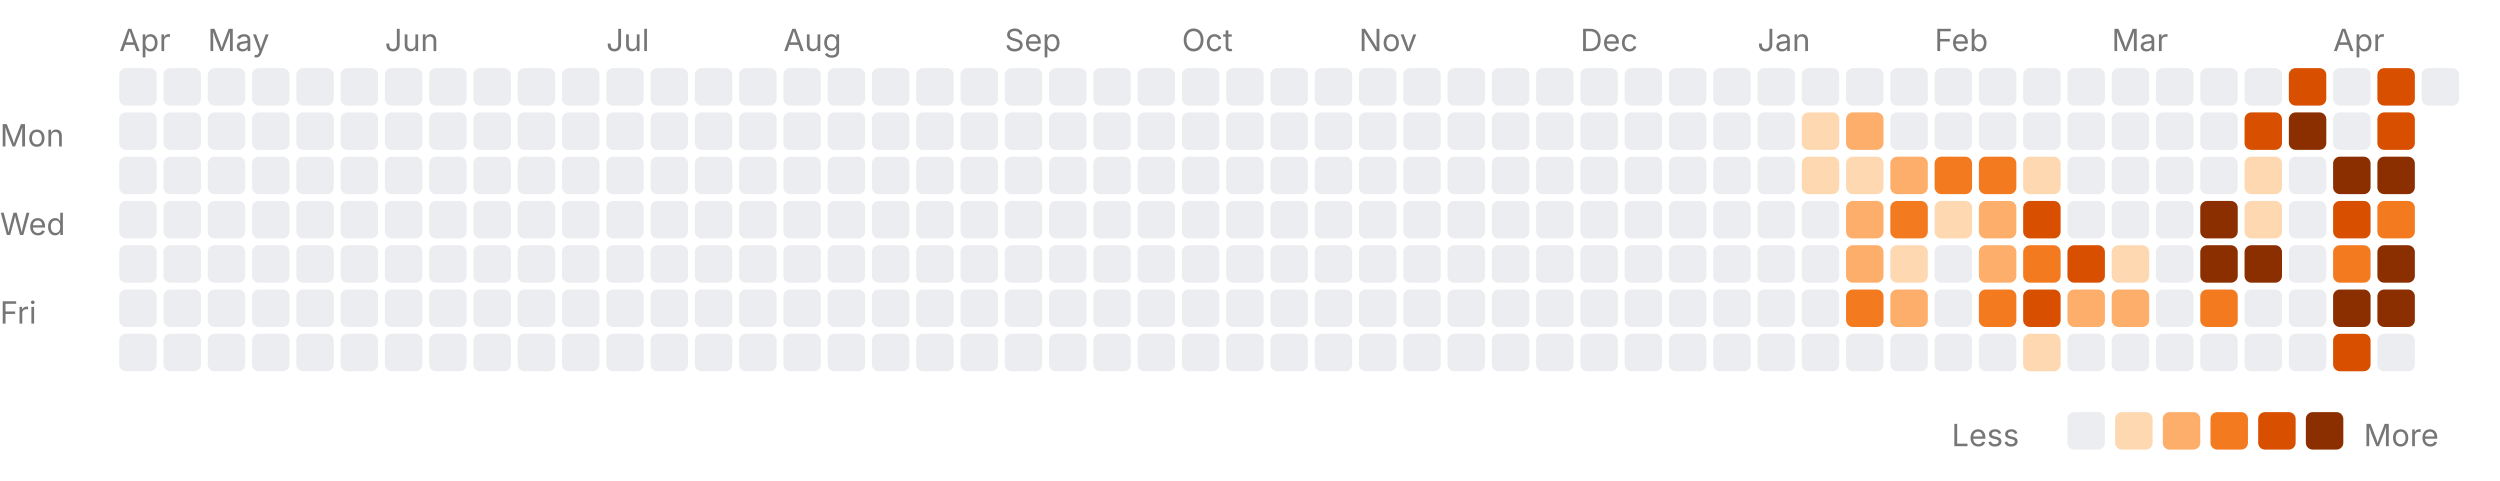
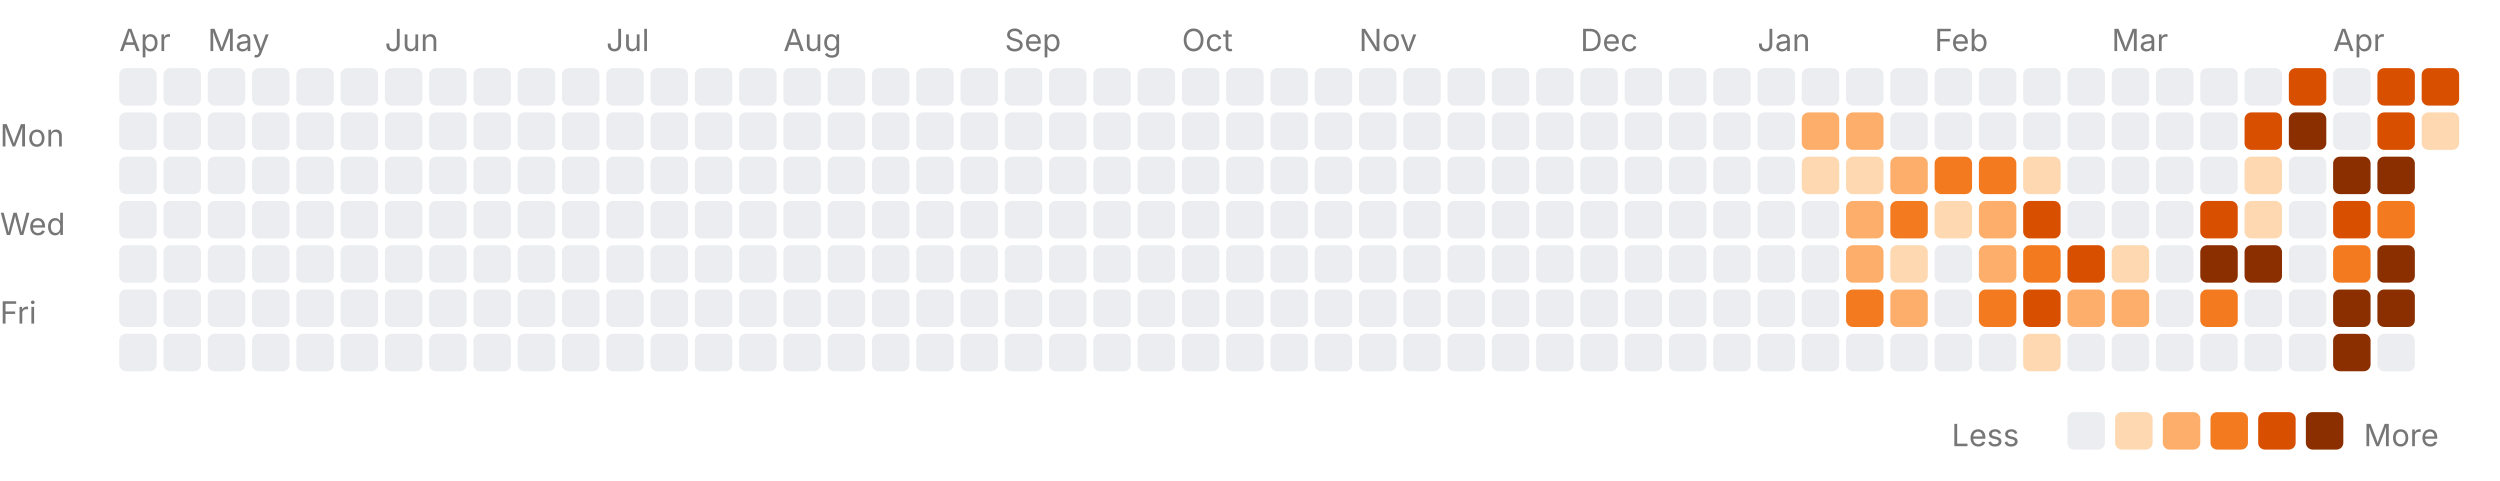
<svg xmlns="http://www.w3.org/2000/svg" width="734" height="141">
  <style>
  text { font-size: 9px; fill: #767676; font-family: -apple-system, BlinkMacSystemFont, sans-serif; }
</style>
  <text x="0" y="43">Mon</text>
  <text x="0" y="69">Wed</text>
  <text x="0" y="95">Fri</text>
  <text x="35" y="15">Apr</text>
  <rect x="35" y="20" width="11" height="11" rx="2" fill="#ebedf0" />
  <rect x="35" y="33" width="11" height="11" rx="2" fill="#ebedf0" />
  <rect x="35" y="46" width="11" height="11" rx="2" fill="#ebedf0" />
  <rect x="35" y="59" width="11" height="11" rx="2" fill="#ebedf0" />
  <rect x="35" y="72" width="11" height="11" rx="2" fill="#ebedf0" />
  <rect x="35" y="85" width="11" height="11" rx="2" fill="#ebedf0" />
  <rect x="35" y="98" width="11" height="11" rx="2" fill="#ebedf0" />
  <rect x="48" y="20" width="11" height="11" rx="2" fill="#ebedf0" />
  <rect x="48" y="33" width="11" height="11" rx="2" fill="#ebedf0" />
  <rect x="48" y="46" width="11" height="11" rx="2" fill="#ebedf0" />
  <rect x="48" y="59" width="11" height="11" rx="2" fill="#ebedf0" />
  <rect x="48" y="72" width="11" height="11" rx="2" fill="#ebedf0" />
  <rect x="48" y="85" width="11" height="11" rx="2" fill="#ebedf0" />
  <rect x="48" y="98" width="11" height="11" rx="2" fill="#ebedf0" />
  <text x="61" y="15">May</text>
  <rect x="61" y="20" width="11" height="11" rx="2" fill="#ebedf0" />
  <rect x="61" y="33" width="11" height="11" rx="2" fill="#ebedf0" />
  <rect x="61" y="46" width="11" height="11" rx="2" fill="#ebedf0" />
  <rect x="61" y="59" width="11" height="11" rx="2" fill="#ebedf0" />
  <rect x="61" y="72" width="11" height="11" rx="2" fill="#ebedf0" />
  <rect x="61" y="85" width="11" height="11" rx="2" fill="#ebedf0" />
  <rect x="61" y="98" width="11" height="11" rx="2" fill="#ebedf0" />
  <rect x="74" y="20" width="11" height="11" rx="2" fill="#ebedf0" />
  <rect x="74" y="33" width="11" height="11" rx="2" fill="#ebedf0" />
  <rect x="74" y="46" width="11" height="11" rx="2" fill="#ebedf0" />
  <rect x="74" y="59" width="11" height="11" rx="2" fill="#ebedf0" />
  <rect x="74" y="72" width="11" height="11" rx="2" fill="#ebedf0" />
  <rect x="74" y="85" width="11" height="11" rx="2" fill="#ebedf0" />
  <rect x="74" y="98" width="11" height="11" rx="2" fill="#ebedf0" />
  <rect x="87" y="20" width="11" height="11" rx="2" fill="#ebedf0" />
  <rect x="87" y="33" width="11" height="11" rx="2" fill="#ebedf0" />
  <rect x="87" y="46" width="11" height="11" rx="2" fill="#ebedf0" />
  <rect x="87" y="59" width="11" height="11" rx="2" fill="#ebedf0" />
  <rect x="87" y="72" width="11" height="11" rx="2" fill="#ebedf0" />
  <rect x="87" y="85" width="11" height="11" rx="2" fill="#ebedf0" />
  <rect x="87" y="98" width="11" height="11" rx="2" fill="#ebedf0" />
  <rect x="100" y="20" width="11" height="11" rx="2" fill="#ebedf0" />
  <rect x="100" y="33" width="11" height="11" rx="2" fill="#ebedf0" />
  <rect x="100" y="46" width="11" height="11" rx="2" fill="#ebedf0" />
  <rect x="100" y="59" width="11" height="11" rx="2" fill="#ebedf0" />
  <rect x="100" y="72" width="11" height="11" rx="2" fill="#ebedf0" />
  <rect x="100" y="85" width="11" height="11" rx="2" fill="#ebedf0" />
  <rect x="100" y="98" width="11" height="11" rx="2" fill="#ebedf0" />
  <text x="113" y="15">Jun</text>
  <rect x="113" y="20" width="11" height="11" rx="2" fill="#ebedf0" />
  <rect x="113" y="33" width="11" height="11" rx="2" fill="#ebedf0" />
  <rect x="113" y="46" width="11" height="11" rx="2" fill="#ebedf0" />
  <rect x="113" y="59" width="11" height="11" rx="2" fill="#ebedf0" />
  <rect x="113" y="72" width="11" height="11" rx="2" fill="#ebedf0" />
  <rect x="113" y="85" width="11" height="11" rx="2" fill="#ebedf0" />
  <rect x="113" y="98" width="11" height="11" rx="2" fill="#ebedf0" />
  <rect x="126" y="20" width="11" height="11" rx="2" fill="#ebedf0" />
  <rect x="126" y="33" width="11" height="11" rx="2" fill="#ebedf0" />
  <rect x="126" y="46" width="11" height="11" rx="2" fill="#ebedf0" />
  <rect x="126" y="59" width="11" height="11" rx="2" fill="#ebedf0" />
  <rect x="126" y="72" width="11" height="11" rx="2" fill="#ebedf0" />
  <rect x="126" y="85" width="11" height="11" rx="2" fill="#ebedf0" />
  <rect x="126" y="98" width="11" height="11" rx="2" fill="#ebedf0" />
  <rect x="139" y="20" width="11" height="11" rx="2" fill="#ebedf0" />
  <rect x="139" y="33" width="11" height="11" rx="2" fill="#ebedf0" />
  <rect x="139" y="46" width="11" height="11" rx="2" fill="#ebedf0" />
  <rect x="139" y="59" width="11" height="11" rx="2" fill="#ebedf0" />
  <rect x="139" y="72" width="11" height="11" rx="2" fill="#ebedf0" />
  <rect x="139" y="85" width="11" height="11" rx="2" fill="#ebedf0" />
  <rect x="139" y="98" width="11" height="11" rx="2" fill="#ebedf0" />
  <rect x="152" y="20" width="11" height="11" rx="2" fill="#ebedf0" />
  <rect x="152" y="33" width="11" height="11" rx="2" fill="#ebedf0" />
  <rect x="152" y="46" width="11" height="11" rx="2" fill="#ebedf0" />
  <rect x="152" y="59" width="11" height="11" rx="2" fill="#ebedf0" />
  <rect x="152" y="72" width="11" height="11" rx="2" fill="#ebedf0" />
  <rect x="152" y="85" width="11" height="11" rx="2" fill="#ebedf0" />
  <rect x="152" y="98" width="11" height="11" rx="2" fill="#ebedf0" />
  <rect x="165" y="20" width="11" height="11" rx="2" fill="#ebedf0" />
  <rect x="165" y="33" width="11" height="11" rx="2" fill="#ebedf0" />
  <rect x="165" y="46" width="11" height="11" rx="2" fill="#ebedf0" />
  <rect x="165" y="59" width="11" height="11" rx="2" fill="#ebedf0" />
  <rect x="165" y="72" width="11" height="11" rx="2" fill="#ebedf0" />
  <rect x="165" y="85" width="11" height="11" rx="2" fill="#ebedf0" />
  <rect x="165" y="98" width="11" height="11" rx="2" fill="#ebedf0" />
  <text x="178" y="15">Jul</text>
  <rect x="178" y="20" width="11" height="11" rx="2" fill="#ebedf0" />
  <rect x="178" y="33" width="11" height="11" rx="2" fill="#ebedf0" />
  <rect x="178" y="46" width="11" height="11" rx="2" fill="#ebedf0" />
  <rect x="178" y="59" width="11" height="11" rx="2" fill="#ebedf0" />
  <rect x="178" y="72" width="11" height="11" rx="2" fill="#ebedf0" />
  <rect x="178" y="85" width="11" height="11" rx="2" fill="#ebedf0" />
  <rect x="178" y="98" width="11" height="11" rx="2" fill="#ebedf0" />
  <rect x="191" y="20" width="11" height="11" rx="2" fill="#ebedf0" />
  <rect x="191" y="33" width="11" height="11" rx="2" fill="#ebedf0" />
  <rect x="191" y="46" width="11" height="11" rx="2" fill="#ebedf0" />
  <rect x="191" y="59" width="11" height="11" rx="2" fill="#ebedf0" />
  <rect x="191" y="72" width="11" height="11" rx="2" fill="#ebedf0" />
  <rect x="191" y="85" width="11" height="11" rx="2" fill="#ebedf0" />
  <rect x="191" y="98" width="11" height="11" rx="2" fill="#ebedf0" />
  <rect x="204" y="20" width="11" height="11" rx="2" fill="#ebedf0" />
  <rect x="204" y="33" width="11" height="11" rx="2" fill="#ebedf0" />
  <rect x="204" y="46" width="11" height="11" rx="2" fill="#ebedf0" />
  <rect x="204" y="59" width="11" height="11" rx="2" fill="#ebedf0" />
  <rect x="204" y="72" width="11" height="11" rx="2" fill="#ebedf0" />
  <rect x="204" y="85" width="11" height="11" rx="2" fill="#ebedf0" />
  <rect x="204" y="98" width="11" height="11" rx="2" fill="#ebedf0" />
  <rect x="217" y="20" width="11" height="11" rx="2" fill="#ebedf0" />
  <rect x="217" y="33" width="11" height="11" rx="2" fill="#ebedf0" />
  <rect x="217" y="46" width="11" height="11" rx="2" fill="#ebedf0" />
  <rect x="217" y="59" width="11" height="11" rx="2" fill="#ebedf0" />
  <rect x="217" y="72" width="11" height="11" rx="2" fill="#ebedf0" />
  <rect x="217" y="85" width="11" height="11" rx="2" fill="#ebedf0" />
  <rect x="217" y="98" width="11" height="11" rx="2" fill="#ebedf0" />
  <text x="230" y="15">Aug</text>
  <rect x="230" y="20" width="11" height="11" rx="2" fill="#ebedf0" />
  <rect x="230" y="33" width="11" height="11" rx="2" fill="#ebedf0" />
  <rect x="230" y="46" width="11" height="11" rx="2" fill="#ebedf0" />
  <rect x="230" y="59" width="11" height="11" rx="2" fill="#ebedf0" />
  <rect x="230" y="72" width="11" height="11" rx="2" fill="#ebedf0" />
  <rect x="230" y="85" width="11" height="11" rx="2" fill="#ebedf0" />
  <rect x="230" y="98" width="11" height="11" rx="2" fill="#ebedf0" />
  <rect x="243" y="20" width="11" height="11" rx="2" fill="#ebedf0" />
  <rect x="243" y="33" width="11" height="11" rx="2" fill="#ebedf0" />
  <rect x="243" y="46" width="11" height="11" rx="2" fill="#ebedf0" />
  <rect x="243" y="59" width="11" height="11" rx="2" fill="#ebedf0" />
  <rect x="243" y="72" width="11" height="11" rx="2" fill="#ebedf0" />
  <rect x="243" y="85" width="11" height="11" rx="2" fill="#ebedf0" />
  <rect x="243" y="98" width="11" height="11" rx="2" fill="#ebedf0" />
  <rect x="256" y="20" width="11" height="11" rx="2" fill="#ebedf0" />
  <rect x="256" y="33" width="11" height="11" rx="2" fill="#ebedf0" />
  <rect x="256" y="46" width="11" height="11" rx="2" fill="#ebedf0" />
  <rect x="256" y="59" width="11" height="11" rx="2" fill="#ebedf0" />
  <rect x="256" y="72" width="11" height="11" rx="2" fill="#ebedf0" />
  <rect x="256" y="85" width="11" height="11" rx="2" fill="#ebedf0" />
  <rect x="256" y="98" width="11" height="11" rx="2" fill="#ebedf0" />
  <rect x="269" y="20" width="11" height="11" rx="2" fill="#ebedf0" />
  <rect x="269" y="33" width="11" height="11" rx="2" fill="#ebedf0" />
  <rect x="269" y="46" width="11" height="11" rx="2" fill="#ebedf0" />
  <rect x="269" y="59" width="11" height="11" rx="2" fill="#ebedf0" />
  <rect x="269" y="72" width="11" height="11" rx="2" fill="#ebedf0" />
  <rect x="269" y="85" width="11" height="11" rx="2" fill="#ebedf0" />
  <rect x="269" y="98" width="11" height="11" rx="2" fill="#ebedf0" />
  <rect x="282" y="20" width="11" height="11" rx="2" fill="#ebedf0" />
  <rect x="282" y="33" width="11" height="11" rx="2" fill="#ebedf0" />
  <rect x="282" y="46" width="11" height="11" rx="2" fill="#ebedf0" />
  <rect x="282" y="59" width="11" height="11" rx="2" fill="#ebedf0" />
  <rect x="282" y="72" width="11" height="11" rx="2" fill="#ebedf0" />
  <rect x="282" y="85" width="11" height="11" rx="2" fill="#ebedf0" />
  <rect x="282" y="98" width="11" height="11" rx="2" fill="#ebedf0" />
  <text x="295" y="15">Sep</text>
  <rect x="295" y="20" width="11" height="11" rx="2" fill="#ebedf0" />
  <rect x="295" y="33" width="11" height="11" rx="2" fill="#ebedf0" />
  <rect x="295" y="46" width="11" height="11" rx="2" fill="#ebedf0" />
  <rect x="295" y="59" width="11" height="11" rx="2" fill="#ebedf0" />
  <rect x="295" y="72" width="11" height="11" rx="2" fill="#ebedf0" />
  <rect x="295" y="85" width="11" height="11" rx="2" fill="#ebedf0" />
  <rect x="295" y="98" width="11" height="11" rx="2" fill="#ebedf0" />
  <rect x="308" y="20" width="11" height="11" rx="2" fill="#ebedf0" />
  <rect x="308" y="33" width="11" height="11" rx="2" fill="#ebedf0" />
  <rect x="308" y="46" width="11" height="11" rx="2" fill="#ebedf0" />
  <rect x="308" y="59" width="11" height="11" rx="2" fill="#ebedf0" />
  <rect x="308" y="72" width="11" height="11" rx="2" fill="#ebedf0" />
  <rect x="308" y="85" width="11" height="11" rx="2" fill="#ebedf0" />
  <rect x="308" y="98" width="11" height="11" rx="2" fill="#ebedf0" />
  <rect x="321" y="20" width="11" height="11" rx="2" fill="#ebedf0" />
  <rect x="321" y="33" width="11" height="11" rx="2" fill="#ebedf0" />
  <rect x="321" y="46" width="11" height="11" rx="2" fill="#ebedf0" />
  <rect x="321" y="59" width="11" height="11" rx="2" fill="#ebedf0" />
  <rect x="321" y="72" width="11" height="11" rx="2" fill="#ebedf0" />
  <rect x="321" y="85" width="11" height="11" rx="2" fill="#ebedf0" />
  <rect x="321" y="98" width="11" height="11" rx="2" fill="#ebedf0" />
  <rect x="334" y="20" width="11" height="11" rx="2" fill="#ebedf0" />
  <rect x="334" y="33" width="11" height="11" rx="2" fill="#ebedf0" />
  <rect x="334" y="46" width="11" height="11" rx="2" fill="#ebedf0" />
  <rect x="334" y="59" width="11" height="11" rx="2" fill="#ebedf0" />
  <rect x="334" y="72" width="11" height="11" rx="2" fill="#ebedf0" />
  <rect x="334" y="85" width="11" height="11" rx="2" fill="#ebedf0" />
  <rect x="334" y="98" width="11" height="11" rx="2" fill="#ebedf0" />
  <text x="347" y="15">Oct</text>
  <rect x="347" y="20" width="11" height="11" rx="2" fill="#ebedf0" />
  <rect x="347" y="33" width="11" height="11" rx="2" fill="#ebedf0" />
  <rect x="347" y="46" width="11" height="11" rx="2" fill="#ebedf0" />
  <rect x="347" y="59" width="11" height="11" rx="2" fill="#ebedf0" />
  <rect x="347" y="72" width="11" height="11" rx="2" fill="#ebedf0" />
  <rect x="347" y="85" width="11" height="11" rx="2" fill="#ebedf0" />
  <rect x="347" y="98" width="11" height="11" rx="2" fill="#ebedf0" />
  <rect x="360" y="20" width="11" height="11" rx="2" fill="#ebedf0" />
  <rect x="360" y="33" width="11" height="11" rx="2" fill="#ebedf0" />
  <rect x="360" y="46" width="11" height="11" rx="2" fill="#ebedf0" />
  <rect x="360" y="59" width="11" height="11" rx="2" fill="#ebedf0" />
  <rect x="360" y="72" width="11" height="11" rx="2" fill="#ebedf0" />
  <rect x="360" y="85" width="11" height="11" rx="2" fill="#ebedf0" />
  <rect x="360" y="98" width="11" height="11" rx="2" fill="#ebedf0" />
  <rect x="373" y="20" width="11" height="11" rx="2" fill="#ebedf0" />
  <rect x="373" y="33" width="11" height="11" rx="2" fill="#ebedf0" />
  <rect x="373" y="46" width="11" height="11" rx="2" fill="#ebedf0" />
  <rect x="373" y="59" width="11" height="11" rx="2" fill="#ebedf0" />
  <rect x="373" y="72" width="11" height="11" rx="2" fill="#ebedf0" />
  <rect x="373" y="85" width="11" height="11" rx="2" fill="#ebedf0" />
  <rect x="373" y="98" width="11" height="11" rx="2" fill="#ebedf0" />
  <rect x="386" y="20" width="11" height="11" rx="2" fill="#ebedf0" />
  <rect x="386" y="33" width="11" height="11" rx="2" fill="#ebedf0" />
  <rect x="386" y="46" width="11" height="11" rx="2" fill="#ebedf0" />
  <rect x="386" y="59" width="11" height="11" rx="2" fill="#ebedf0" />
  <rect x="386" y="72" width="11" height="11" rx="2" fill="#ebedf0" />
  <rect x="386" y="85" width="11" height="11" rx="2" fill="#ebedf0" />
  <rect x="386" y="98" width="11" height="11" rx="2" fill="#ebedf0" />
  <text x="399" y="15">Nov</text>
  <rect x="399" y="20" width="11" height="11" rx="2" fill="#ebedf0" />
  <rect x="399" y="33" width="11" height="11" rx="2" fill="#ebedf0" />
  <rect x="399" y="46" width="11" height="11" rx="2" fill="#ebedf0" />
  <rect x="399" y="59" width="11" height="11" rx="2" fill="#ebedf0" />
  <rect x="399" y="72" width="11" height="11" rx="2" fill="#ebedf0" />
  <rect x="399" y="85" width="11" height="11" rx="2" fill="#ebedf0" />
  <rect x="399" y="98" width="11" height="11" rx="2" fill="#ebedf0" />
  <rect x="412" y="20" width="11" height="11" rx="2" fill="#ebedf0" />
  <rect x="412" y="33" width="11" height="11" rx="2" fill="#ebedf0" />
  <rect x="412" y="46" width="11" height="11" rx="2" fill="#ebedf0" />
  <rect x="412" y="59" width="11" height="11" rx="2" fill="#ebedf0" />
  <rect x="412" y="72" width="11" height="11" rx="2" fill="#ebedf0" />
  <rect x="412" y="85" width="11" height="11" rx="2" fill="#ebedf0" />
  <rect x="412" y="98" width="11" height="11" rx="2" fill="#ebedf0" />
  <rect x="425" y="20" width="11" height="11" rx="2" fill="#ebedf0" />
  <rect x="425" y="33" width="11" height="11" rx="2" fill="#ebedf0" />
  <rect x="425" y="46" width="11" height="11" rx="2" fill="#ebedf0" />
  <rect x="425" y="59" width="11" height="11" rx="2" fill="#ebedf0" />
  <rect x="425" y="72" width="11" height="11" rx="2" fill="#ebedf0" />
  <rect x="425" y="85" width="11" height="11" rx="2" fill="#ebedf0" />
  <rect x="425" y="98" width="11" height="11" rx="2" fill="#ebedf0" />
  <rect x="438" y="20" width="11" height="11" rx="2" fill="#ebedf0" />
  <rect x="438" y="33" width="11" height="11" rx="2" fill="#ebedf0" />
  <rect x="438" y="46" width="11" height="11" rx="2" fill="#ebedf0" />
  <rect x="438" y="59" width="11" height="11" rx="2" fill="#ebedf0" />
  <rect x="438" y="72" width="11" height="11" rx="2" fill="#ebedf0" />
  <rect x="438" y="85" width="11" height="11" rx="2" fill="#ebedf0" />
  <rect x="438" y="98" width="11" height="11" rx="2" fill="#ebedf0" />
  <rect x="451" y="20" width="11" height="11" rx="2" fill="#ebedf0" />
  <rect x="451" y="33" width="11" height="11" rx="2" fill="#ebedf0" />
  <rect x="451" y="46" width="11" height="11" rx="2" fill="#ebedf0" />
  <rect x="451" y="59" width="11" height="11" rx="2" fill="#ebedf0" />
  <rect x="451" y="72" width="11" height="11" rx="2" fill="#ebedf0" />
  <rect x="451" y="85" width="11" height="11" rx="2" fill="#ebedf0" />
  <rect x="451" y="98" width="11" height="11" rx="2" fill="#ebedf0" />
  <text x="464" y="15">Dec</text>
  <rect x="464" y="20" width="11" height="11" rx="2" fill="#ebedf0" />
  <rect x="464" y="33" width="11" height="11" rx="2" fill="#ebedf0" />
  <rect x="464" y="46" width="11" height="11" rx="2" fill="#ebedf0" />
  <rect x="464" y="59" width="11" height="11" rx="2" fill="#ebedf0" />
  <rect x="464" y="72" width="11" height="11" rx="2" fill="#ebedf0" />
  <rect x="464" y="85" width="11" height="11" rx="2" fill="#ebedf0" />
  <rect x="464" y="98" width="11" height="11" rx="2" fill="#ebedf0" />
  <rect x="477" y="20" width="11" height="11" rx="2" fill="#ebedf0" />
  <rect x="477" y="33" width="11" height="11" rx="2" fill="#ebedf0" />
  <rect x="477" y="46" width="11" height="11" rx="2" fill="#ebedf0" />
  <rect x="477" y="59" width="11" height="11" rx="2" fill="#ebedf0" />
  <rect x="477" y="72" width="11" height="11" rx="2" fill="#ebedf0" />
  <rect x="477" y="85" width="11" height="11" rx="2" fill="#ebedf0" />
  <rect x="477" y="98" width="11" height="11" rx="2" fill="#ebedf0" />
  <rect x="490" y="20" width="11" height="11" rx="2" fill="#ebedf0" />
  <rect x="490" y="33" width="11" height="11" rx="2" fill="#ebedf0" />
  <rect x="490" y="46" width="11" height="11" rx="2" fill="#ebedf0" />
  <rect x="490" y="59" width="11" height="11" rx="2" fill="#ebedf0" />
  <rect x="490" y="72" width="11" height="11" rx="2" fill="#ebedf0" />
  <rect x="490" y="85" width="11" height="11" rx="2" fill="#ebedf0" />
  <rect x="490" y="98" width="11" height="11" rx="2" fill="#ebedf0" />
  <rect x="503" y="20" width="11" height="11" rx="2" fill="#ebedf0" />
  <rect x="503" y="33" width="11" height="11" rx="2" fill="#ebedf0" />
  <rect x="503" y="46" width="11" height="11" rx="2" fill="#ebedf0" />
  <rect x="503" y="59" width="11" height="11" rx="2" fill="#ebedf0" />
  <rect x="503" y="72" width="11" height="11" rx="2" fill="#ebedf0" />
  <rect x="503" y="85" width="11" height="11" rx="2" fill="#ebedf0" />
  <rect x="503" y="98" width="11" height="11" rx="2" fill="#ebedf0" />
  <text x="516" y="15">Jan</text>
  <rect x="516" y="20" width="11" height="11" rx="2" fill="#ebedf0" />
  <rect x="516" y="33" width="11" height="11" rx="2" fill="#ebedf0" />
  <rect x="516" y="46" width="11" height="11" rx="2" fill="#ebedf0" />
  <rect x="516" y="59" width="11" height="11" rx="2" fill="#ebedf0" />
  <rect x="516" y="72" width="11" height="11" rx="2" fill="#ebedf0" />
  <rect x="516" y="85" width="11" height="11" rx="2" fill="#ebedf0" />
  <rect x="516" y="98" width="11" height="11" rx="2" fill="#ebedf0" />
  <rect x="529" y="20" width="11" height="11" rx="2" fill="#ebedf0" />
-   <rect x="529" y="33" width="11" height="11" rx="2" fill="#fdd8b0" />
+   <rect x="529" y="33" width="11" height="11" rx="2" fill="#fdae6b" />
  <rect x="529" y="46" width="11" height="11" rx="2" fill="#fdd8b0" />
  <rect x="529" y="59" width="11" height="11" rx="2" fill="#ebedf0" />
  <rect x="529" y="72" width="11" height="11" rx="2" fill="#ebedf0" />
  <rect x="529" y="85" width="11" height="11" rx="2" fill="#ebedf0" />
  <rect x="529" y="98" width="11" height="11" rx="2" fill="#ebedf0" />
  <rect x="542" y="20" width="11" height="11" rx="2" fill="#ebedf0" />
  <rect x="542" y="33" width="11" height="11" rx="2" fill="#fdae6b" />
  <rect x="542" y="46" width="11" height="11" rx="2" fill="#fdd8b0" />
  <rect x="542" y="59" width="11" height="11" rx="2" fill="#fdae6b" />
  <rect x="542" y="72" width="11" height="11" rx="2" fill="#fdae6b" />
  <rect x="542" y="85" width="11" height="11" rx="2" fill="#f47a20" />
  <rect x="542" y="98" width="11" height="11" rx="2" fill="#ebedf0" />
  <rect x="555" y="20" width="11" height="11" rx="2" fill="#ebedf0" />
  <rect x="555" y="33" width="11" height="11" rx="2" fill="#ebedf0" />
  <rect x="555" y="46" width="11" height="11" rx="2" fill="#fdae6b" />
  <rect x="555" y="59" width="11" height="11" rx="2" fill="#f47a20" />
  <rect x="555" y="72" width="11" height="11" rx="2" fill="#fdd8b0" />
  <rect x="555" y="85" width="11" height="11" rx="2" fill="#fdae6b" />
  <rect x="555" y="98" width="11" height="11" rx="2" fill="#ebedf0" />
  <text x="568" y="15">Feb</text>
  <rect x="568" y="20" width="11" height="11" rx="2" fill="#ebedf0" />
  <rect x="568" y="33" width="11" height="11" rx="2" fill="#ebedf0" />
  <rect x="568" y="46" width="11" height="11" rx="2" fill="#f47a20" />
  <rect x="568" y="59" width="11" height="11" rx="2" fill="#fdd8b0" />
  <rect x="568" y="72" width="11" height="11" rx="2" fill="#ebedf0" />
  <rect x="568" y="85" width="11" height="11" rx="2" fill="#ebedf0" />
  <rect x="568" y="98" width="11" height="11" rx="2" fill="#ebedf0" />
  <rect x="581" y="20" width="11" height="11" rx="2" fill="#ebedf0" />
  <rect x="581" y="33" width="11" height="11" rx="2" fill="#ebedf0" />
  <rect x="581" y="46" width="11" height="11" rx="2" fill="#f47a20" />
  <rect x="581" y="59" width="11" height="11" rx="2" fill="#fdae6b" />
  <rect x="581" y="72" width="11" height="11" rx="2" fill="#fdae6b" />
  <rect x="581" y="85" width="11" height="11" rx="2" fill="#f47a20" />
  <rect x="581" y="98" width="11" height="11" rx="2" fill="#ebedf0" />
  <rect x="594" y="20" width="11" height="11" rx="2" fill="#ebedf0" />
  <rect x="594" y="33" width="11" height="11" rx="2" fill="#ebedf0" />
  <rect x="594" y="46" width="11" height="11" rx="2" fill="#fdd8b0" />
  <rect x="594" y="59" width="11" height="11" rx="2" fill="#d94f00" />
  <rect x="594" y="72" width="11" height="11" rx="2" fill="#f47a20" />
  <rect x="594" y="85" width="11" height="11" rx="2" fill="#d94f00" />
  <rect x="594" y="98" width="11" height="11" rx="2" fill="#fdd8b0" />
  <rect x="607" y="20" width="11" height="11" rx="2" fill="#ebedf0" />
  <rect x="607" y="33" width="11" height="11" rx="2" fill="#ebedf0" />
  <rect x="607" y="46" width="11" height="11" rx="2" fill="#ebedf0" />
  <rect x="607" y="59" width="11" height="11" rx="2" fill="#ebedf0" />
  <rect x="607" y="72" width="11" height="11" rx="2" fill="#d94f00" />
  <rect x="607" y="85" width="11" height="11" rx="2" fill="#fdae6b" />
  <rect x="607" y="98" width="11" height="11" rx="2" fill="#ebedf0" />
  <text x="620" y="15">Mar</text>
  <rect x="620" y="20" width="11" height="11" rx="2" fill="#ebedf0" />
  <rect x="620" y="33" width="11" height="11" rx="2" fill="#ebedf0" />
  <rect x="620" y="46" width="11" height="11" rx="2" fill="#ebedf0" />
  <rect x="620" y="59" width="11" height="11" rx="2" fill="#ebedf0" />
  <rect x="620" y="72" width="11" height="11" rx="2" fill="#fdd8b0" />
  <rect x="620" y="85" width="11" height="11" rx="2" fill="#fdae6b" />
  <rect x="620" y="98" width="11" height="11" rx="2" fill="#ebedf0" />
  <rect x="633" y="20" width="11" height="11" rx="2" fill="#ebedf0" />
  <rect x="633" y="33" width="11" height="11" rx="2" fill="#ebedf0" />
  <rect x="633" y="46" width="11" height="11" rx="2" fill="#ebedf0" />
  <rect x="633" y="59" width="11" height="11" rx="2" fill="#ebedf0" />
  <rect x="633" y="72" width="11" height="11" rx="2" fill="#ebedf0" />
  <rect x="633" y="85" width="11" height="11" rx="2" fill="#ebedf0" />
  <rect x="633" y="98" width="11" height="11" rx="2" fill="#ebedf0" />
  <rect x="646" y="20" width="11" height="11" rx="2" fill="#ebedf0" />
  <rect x="646" y="33" width="11" height="11" rx="2" fill="#ebedf0" />
  <rect x="646" y="46" width="11" height="11" rx="2" fill="#ebedf0" />
-   <rect x="646" y="59" width="11" height="11" rx="2" fill="#8b2f00" />
+   <rect x="646" y="59" width="11" height="11" rx="2" fill="#d94f00" />
  <rect x="646" y="72" width="11" height="11" rx="2" fill="#8b2f00" />
  <rect x="646" y="85" width="11" height="11" rx="2" fill="#f47a20" />
  <rect x="646" y="98" width="11" height="11" rx="2" fill="#ebedf0" />
  <rect x="659" y="20" width="11" height="11" rx="2" fill="#ebedf0" />
  <rect x="659" y="33" width="11" height="11" rx="2" fill="#d94f00" />
  <rect x="659" y="46" width="11" height="11" rx="2" fill="#fdd8b0" />
  <rect x="659" y="59" width="11" height="11" rx="2" fill="#fdd8b0" />
  <rect x="659" y="72" width="11" height="11" rx="2" fill="#8b2f00" />
  <rect x="659" y="85" width="11" height="11" rx="2" fill="#ebedf0" />
  <rect x="659" y="98" width="11" height="11" rx="2" fill="#ebedf0" />
  <rect x="672" y="20" width="11" height="11" rx="2" fill="#d94f00" />
  <rect x="672" y="33" width="11" height="11" rx="2" fill="#8b2f00" />
  <rect x="672" y="46" width="11" height="11" rx="2" fill="#ebedf0" />
  <rect x="672" y="59" width="11" height="11" rx="2" fill="#ebedf0" />
  <rect x="672" y="72" width="11" height="11" rx="2" fill="#ebedf0" />
  <rect x="672" y="85" width="11" height="11" rx="2" fill="#ebedf0" />
  <rect x="672" y="98" width="11" height="11" rx="2" fill="#ebedf0" />
  <text x="685" y="15">Apr</text>
  <rect x="685" y="20" width="11" height="11" rx="2" fill="#ebedf0" />
  <rect x="685" y="33" width="11" height="11" rx="2" fill="#ebedf0" />
  <rect x="685" y="46" width="11" height="11" rx="2" fill="#8b2f00" />
  <rect x="685" y="59" width="11" height="11" rx="2" fill="#d94f00" />
  <rect x="685" y="72" width="11" height="11" rx="2" fill="#f47a20" />
  <rect x="685" y="85" width="11" height="11" rx="2" fill="#8b2f00" />
-   <rect x="685" y="98" width="11" height="11" rx="2" fill="#d94f00" />
+   <rect x="685" y="98" width="11" height="11" rx="2" fill="#8b2f00" />
  <rect x="698" y="20" width="11" height="11" rx="2" fill="#d94f00" />
  <rect x="698" y="33" width="11" height="11" rx="2" fill="#d94f00" />
  <rect x="698" y="46" width="11" height="11" rx="2" fill="#8b2f00" />
  <rect x="698" y="59" width="11" height="11" rx="2" fill="#f47a20" />
  <rect x="698" y="72" width="11" height="11" rx="2" fill="#8b2f00" />
  <rect x="698" y="85" width="11" height="11" rx="2" fill="#8b2f00" />
  <rect x="698" y="98" width="11" height="11" rx="2" fill="#ebedf0" />
-   <rect x="711" y="20" width="11" height="11" rx="2" fill="#ebedf0" />
+   <rect x="711" y="20" width="11" height="11" rx="2" fill="#d94f00" />
+   <rect x="711" y="33" width="11" height="11" rx="2" fill="#fdd8b0" />
  <text x="573" y="131">Less</text>
  <rect x="607" y="121" width="11" height="11" rx="2" fill="#ebedf0" />
  <rect x="621" y="121" width="11" height="11" rx="2" fill="#fdd8b0" />
  <rect x="635" y="121" width="11" height="11" rx="2" fill="#fdae6b" />
  <rect x="649" y="121" width="11" height="11" rx="2" fill="#f47a20" />
  <rect x="663" y="121" width="11" height="11" rx="2" fill="#d94f00" />
  <rect x="677" y="121" width="11" height="11" rx="2" fill="#8b2f00" />
  <text x="694" y="131">More</text>
</svg>
